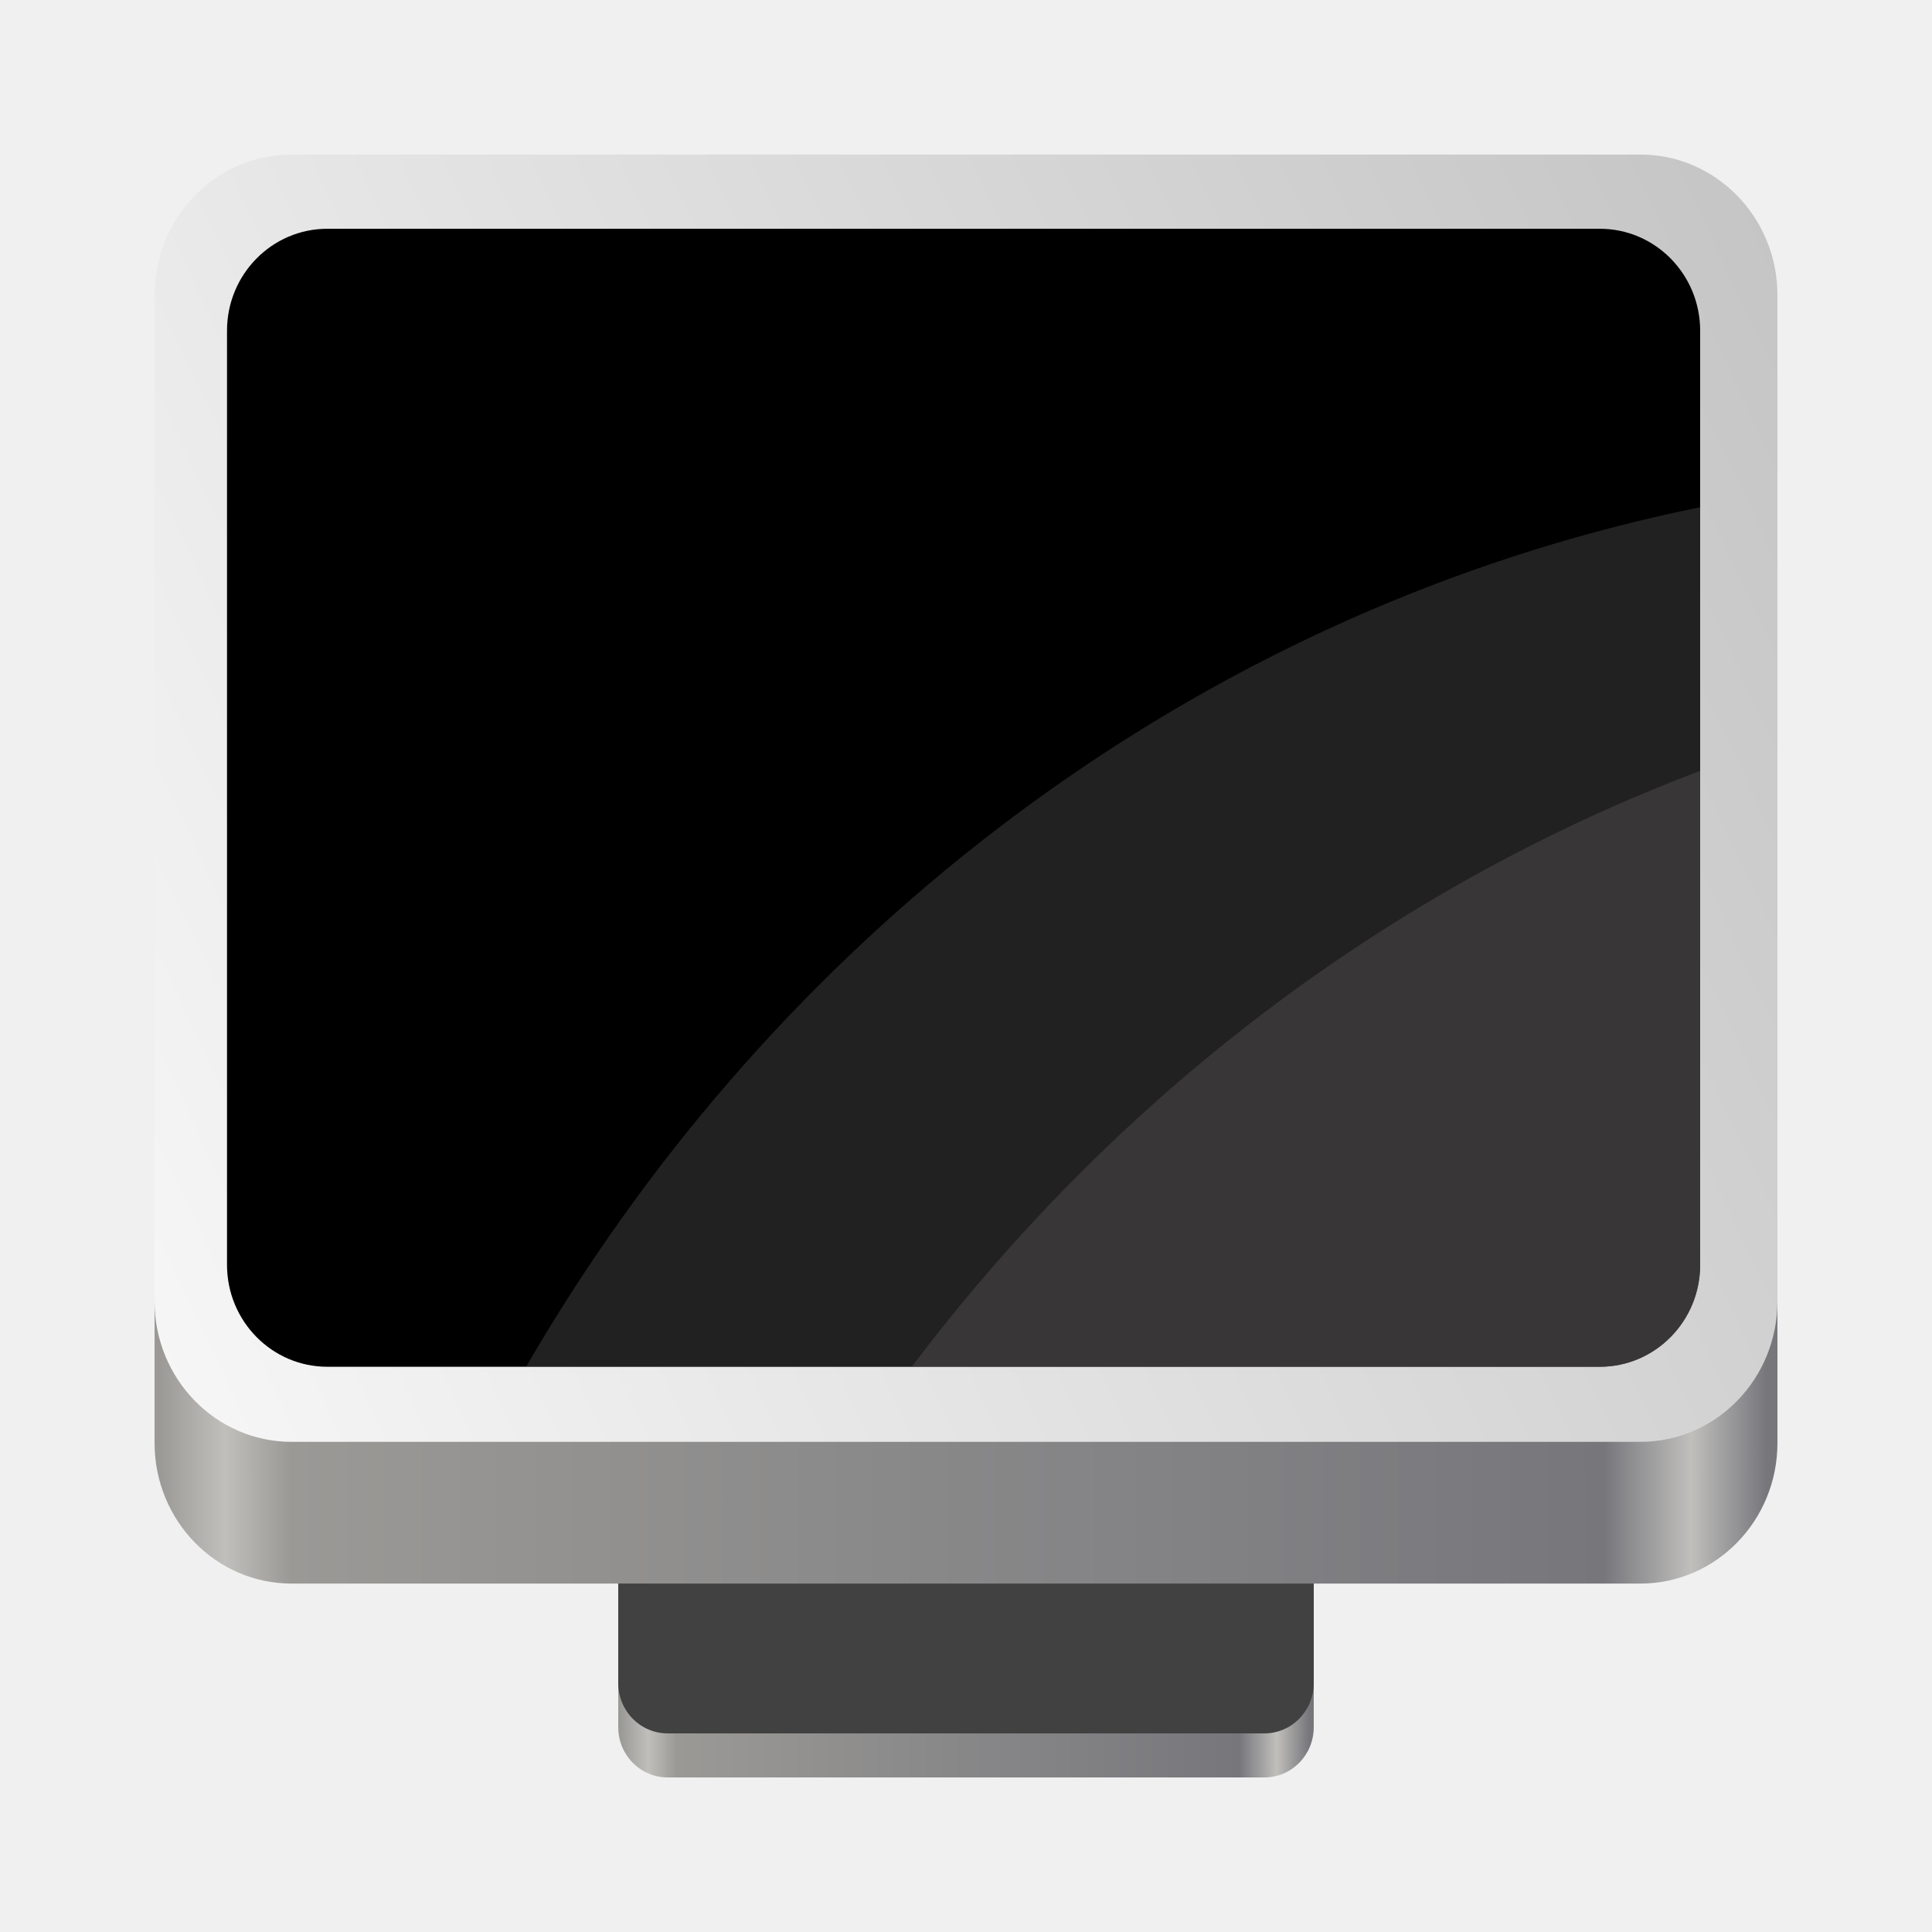
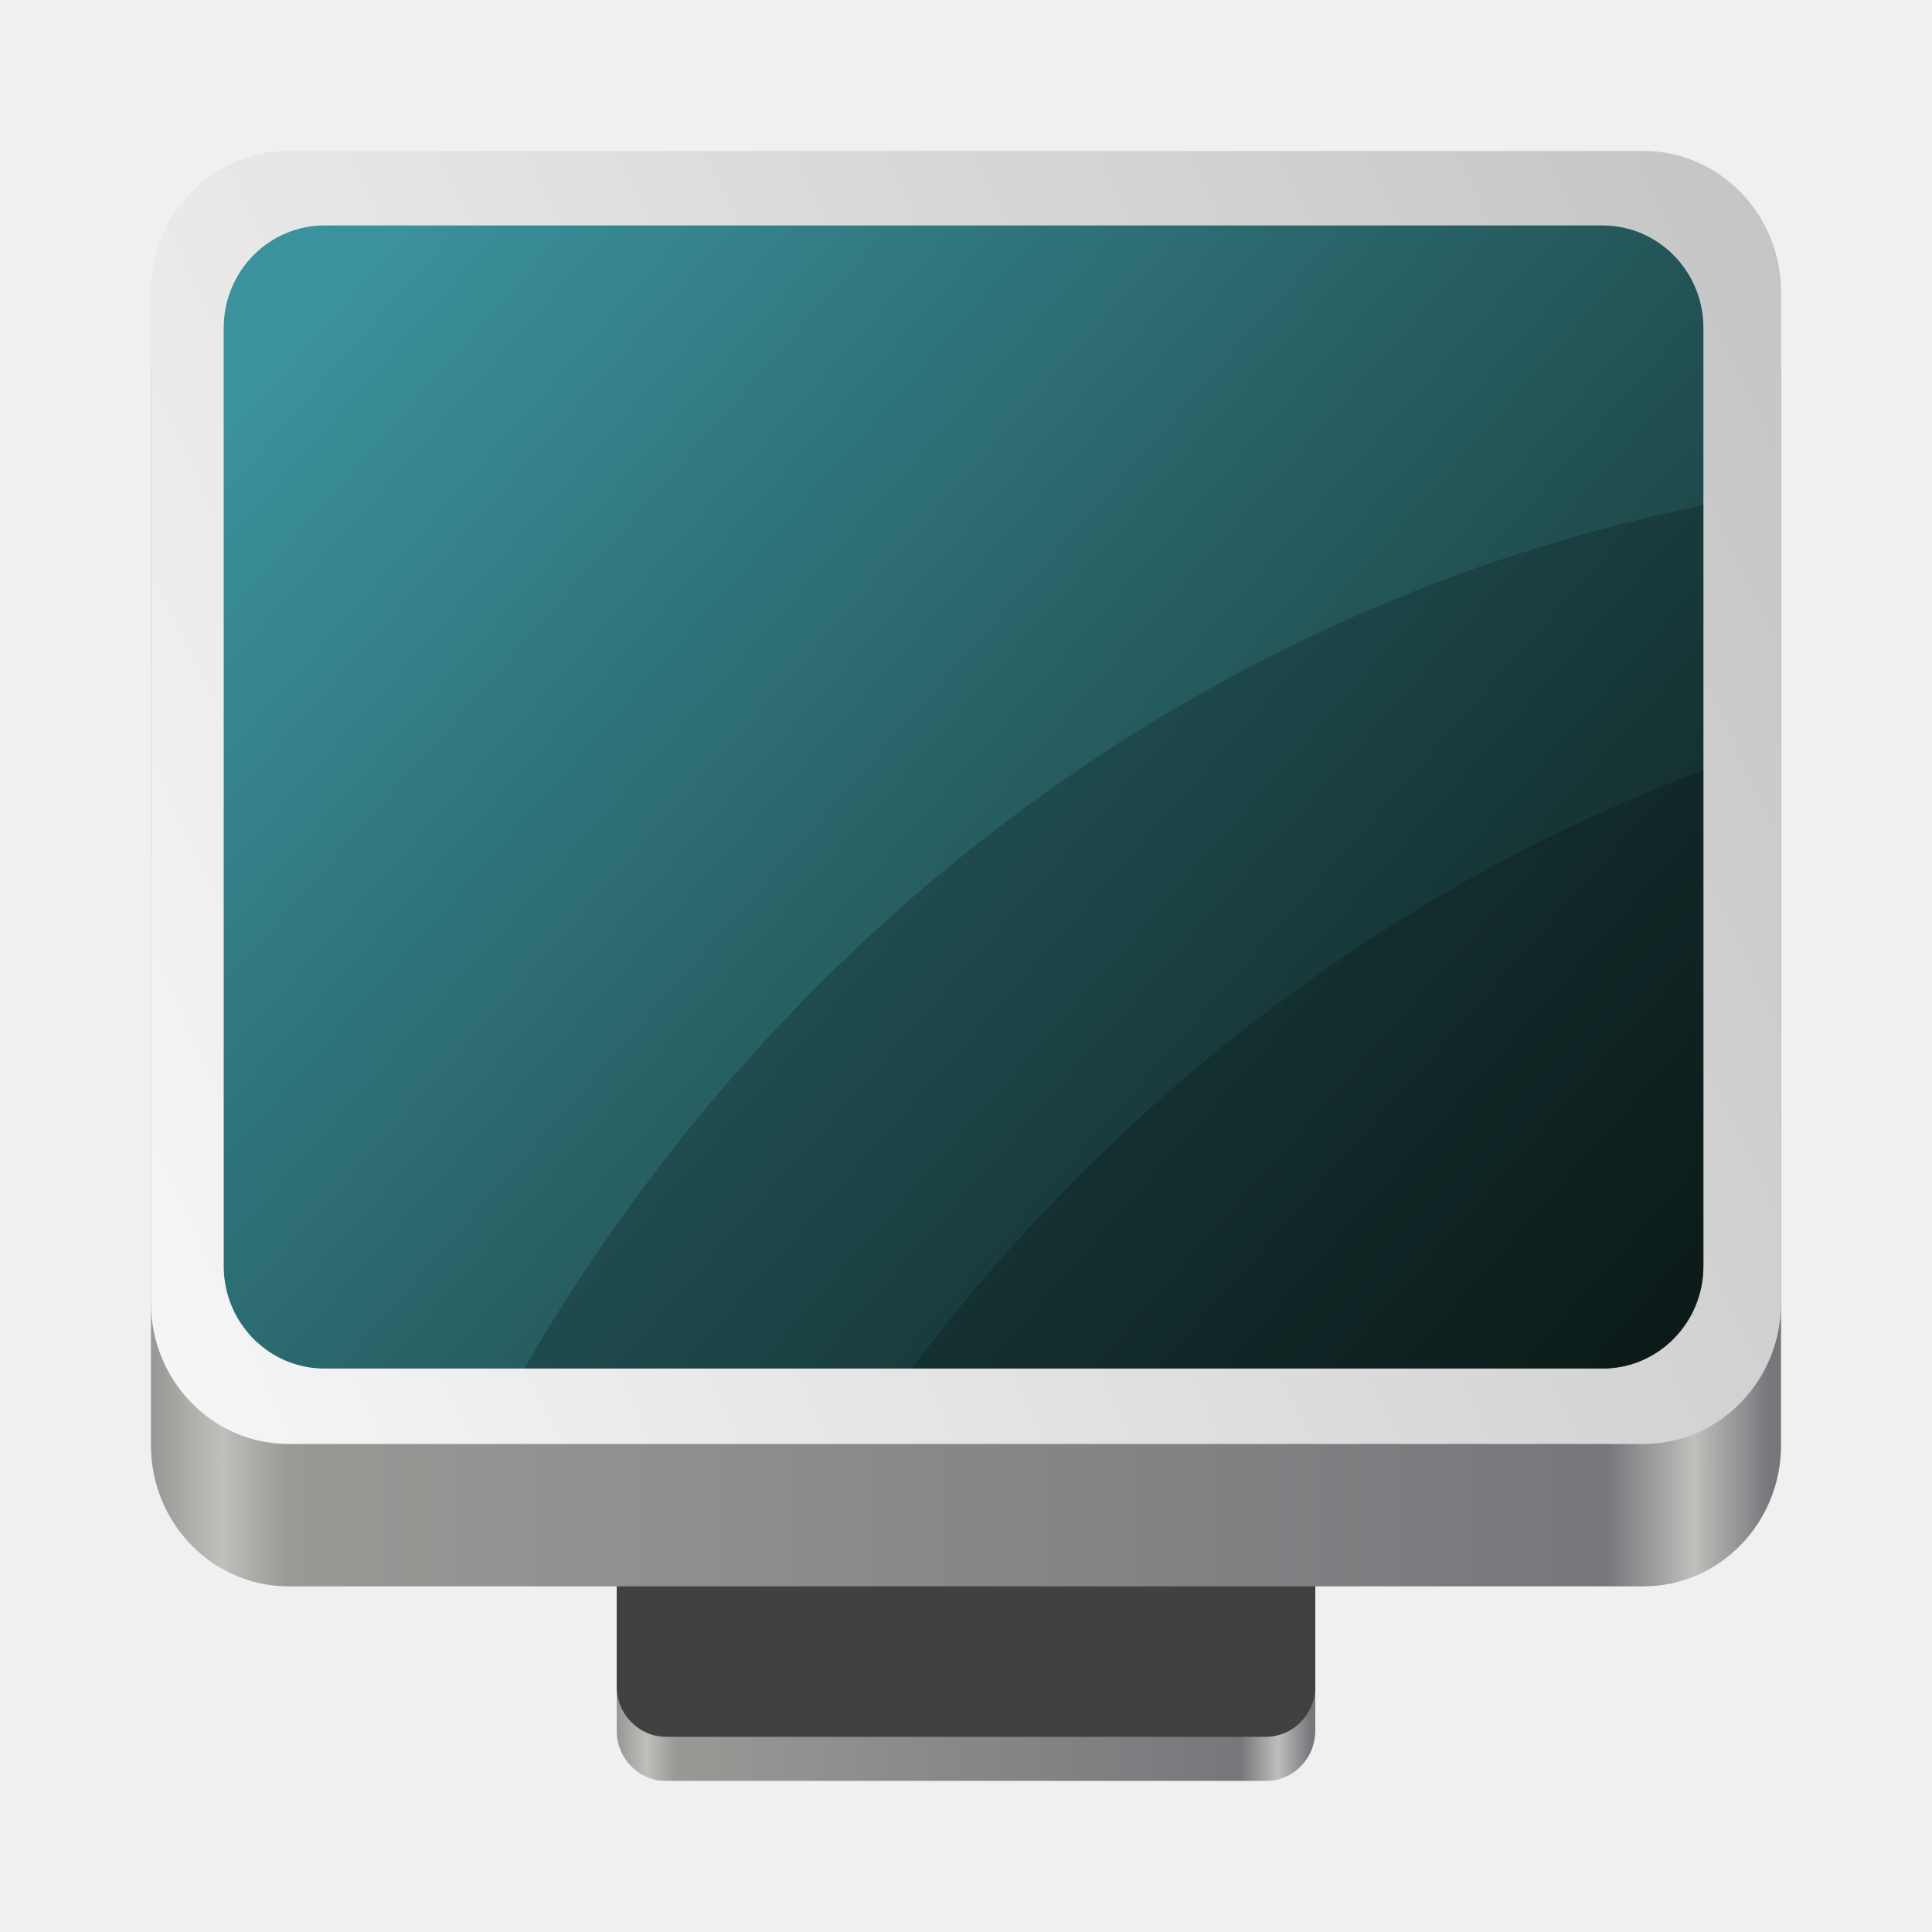
<svg xmlns="http://www.w3.org/2000/svg" width="64" height="64" viewBox="0 0 64 64" fill="none">
  <mask id="mask0_2691_1010" style="mask-type:luminance" maskUnits="userSpaceOnUse" x="20" y="33" width="24" height="26">
-     <path d="M20.48 33.311H43.52V58.88H20.48V33.311Z" fill="white" />
+     <path d="M20.429 33.317H43.572V59H20.429V33.317Z" fill="white" />
  </mask>
  <g mask="url(#mask0_2691_1010)">
    <mask id="mask1_2691_1010" style="mask-type:luminance" maskUnits="userSpaceOnUse" x="20" y="25" width="24" height="35">
-       <path d="M20.065 25.812H43.935V59.282H20.065V25.812ZM38.14 46.697C38.14 43.404 35.395 40.73 32.007 40.73C28.622 40.73 25.877 43.404 25.877 46.697C25.877 49.993 28.622 52.664 32.007 52.664C35.395 52.664 38.14 49.993 38.14 46.697Z" fill="white" />
+       <path d="M20.012 25.785H43.988V59.404H20.012V25.785ZM38.167 46.763C38.167 43.455 35.41 40.769 32.007 40.769C28.607 40.769 25.85 43.455 25.85 46.763C25.85 50.074 28.607 52.757 32.007 52.757C35.41 52.757 38.167 50.074 38.167 46.763Z" fill="white" />
    </mask>
    <g mask="url(#mask1_2691_1010)">
-       <path d="M22.12 33.821H41.88C42.787 33.821 43.52 34.566 43.52 35.488V57.213C43.52 58.137 42.787 58.88 41.88 58.88H22.12C21.212 58.88 20.48 58.137 20.48 57.213V35.488C20.48 34.566 21.212 33.821 22.12 33.821Z" fill="url(#paint0_linear_2691_1010)" />
+       <path d="M22.075 33.829H41.924C42.835 33.829 43.571 34.577 43.571 35.503V57.325C43.571 58.254 42.835 59 41.924 59H22.075C21.164 59 20.428 58.254 20.428 57.325V35.503C20.428 34.577 21.164 33.829 22.075 33.829Z" fill="url(#paint0_linear_2691_1010)" />
    </g>
  </g>
  <mask id="mask2_2691_1010" style="mask-type:luminance" maskUnits="userSpaceOnUse" x="20" y="32" width="24" height="26">
-     <path d="M20.48 32.175H43.52V57.744H20.48V32.175Z" fill="white" />
+     <path d="M20.429 32.176H43.572V57.859H20.429V32.176Z" fill="white" />
  </mask>
  <g mask="url(#mask2_2691_1010)">
    <mask id="mask3_2691_1010" style="mask-type:luminance" maskUnits="userSpaceOnUse" x="20" y="25" width="24" height="34">
-       <path d="M20.065 25.333H43.935V58.802H20.065V25.333ZM38.14 46.217C38.14 42.924 35.395 40.25 32.007 40.25C28.622 40.25 25.877 42.924 25.877 46.217C25.877 49.513 28.622 52.184 32.007 52.184C35.395 52.184 38.14 49.513 38.14 46.217Z" fill="white" />
+       <path d="M20.012 25.303H43.988V58.922H20.012V25.303ZM38.167 46.281C38.167 42.973 35.41 40.287 32.007 40.287C28.607 40.287 25.85 42.973 25.85 46.281C25.85 49.592 28.607 52.275 32.007 52.275C35.41 52.275 38.167 49.592 38.167 46.281Z" fill="white" />
    </mask>
    <g mask="url(#mask3_2691_1010)">
-       <path d="M22.12 32.365H41.88C42.787 32.365 43.52 33.107 43.52 34.032V55.754C43.52 56.679 42.787 57.421 41.88 57.421H22.12C21.212 57.421 20.48 56.679 20.48 55.754V34.032C20.48 33.107 21.212 32.365 22.12 32.365Z" fill="#414141" />
+       <path d="M22.075 32.367H41.924C42.835 32.367 43.571 33.113 43.571 34.041V55.86C43.571 56.789 42.835 57.535 41.924 57.535H22.075C21.164 57.535 20.428 56.789 20.428 55.86V34.041C20.428 33.113 21.164 32.367 22.075 32.367Z" fill="#414141" />
    </g>
  </g>
-   <path d="M58.88 12.535V47.8C58.88 50.371 56.847 52.458 54.342 52.458H9.657C7.152 52.458 5.12 50.371 5.12 47.8V12.535C5.12 9.964 7.152 7.877 9.657 7.877H54.342C56.847 7.877 58.88 9.964 58.88 12.535Z" fill="url(#paint1_linear_2691_1010)" />
-   <path d="M58.88 9.779V43.105C58.88 45.678 56.847 47.763 54.343 47.763H9.658C7.152 47.763 5.12 45.678 5.12 43.105V9.779C5.12 7.207 7.152 5.12 9.658 5.12H54.343C56.847 5.12 58.88 7.207 58.88 9.779Z" fill="url(#paint2_linear_2691_1010)" />
-   <path d="M10.845 7.578H52.997C54.832 7.578 56.32 9.092 56.32 10.955V41.899C56.32 43.762 54.832 45.276 52.997 45.276H10.845C9.007 45.276 7.52 43.762 7.52 41.899V10.955C7.52 9.092 9.007 7.578 10.845 7.578Z" fill="black" />
+   <path d="M59 12.448V47.87C59 50.453 56.958 52.55 54.442 52.55H9.558C7.041 52.55 5 50.453 5 47.87V12.448C5 9.866 7.041 7.769 9.558 7.769H54.442C56.958 7.769 59 9.866 59 12.448Z" fill="url(#paint1_linear_2691_1010)" />
+   <path d="M59 9.679V43.154C59 45.739 56.958 47.833 54.442 47.833H9.558C7.042 47.833 5 45.739 5 43.154V9.679C5 7.097 7.042 5 9.558 5H54.442C56.958 5 59 7.097 59 9.679Z" fill="url(#paint2_linear_2691_1010)" />
+   <path d="M10.75 7.469H53.091C54.934 7.469 56.428 8.989 56.428 10.861V41.943C56.428 43.815 54.934 45.335 53.091 45.335H10.75C8.905 45.335 7.411 43.815 7.411 41.943V10.861C7.411 8.989 8.905 7.469 10.75 7.469Z" fill="url(#paint3_linear_2691_1010)" />
  <mask id="mask4_2691_1010" style="mask-type:alpha" maskUnits="userSpaceOnUse" x="7" y="7" width="50" height="39">
-     <path d="M10.845 7.578H52.997C54.832 7.578 56.32 9.092 56.32 10.955V41.899C56.32 43.762 54.832 45.276 52.997 45.276H10.845C9.007 45.276 7.52 43.762 7.52 41.899V10.955C7.52 9.092 9.007 7.578 10.845 7.578Z" fill="black" />
+     <path d="M10.75 7.469H53.091C54.934 7.469 56.428 8.989 56.428 10.861V41.943C56.428 43.815 54.934 45.335 53.091 45.335H10.75C8.905 45.335 7.411 43.815 7.411 41.943V10.861C7.411 8.989 8.905 7.469 10.75 7.469Z" fill="black" />
  </mask>
  <g mask="url(#mask4_2691_1010)">
-     <ellipse cx="67.52" cy="77.12" rx="58.56" ry="61.44" fill="#625F5F" fill-opacity="0.35" />
-     <ellipse cx="76.16" cy="83.36" rx="58.56" ry="61.44" fill="#625F5F" fill-opacity="0.35" />
+     <ellipse opacity="0.2" cx="67.678" cy="77.322" rx="58.821" ry="61.714" fill="black" />
+     <ellipse opacity="0.2" cx="76.357" cy="83.589" rx="58.821" ry="61.714" fill="black" />
  </g>
  <defs>
-     <linearGradient id="paint0_linear_2691_1010" x1="20.537" y1="58.462" x2="43.367" y2="58.462" gradientUnits="userSpaceOnUse">
+     <linearGradient id="paint0_linear_2691_1010" x1="20.485" y1="58.581" x2="43.417" y2="58.581" gradientUnits="userSpaceOnUse">
      <stop stop-color="#9A9996" />
      <stop offset="0.041" stop-color="#C0BFBC" />
      <stop offset="0.082" stop-color="#9A9996" />
      <stop offset="0.899" stop-color="#77767B" />
      <stop offset="0.953" stop-color="#C0BFBC" />
      <stop offset="1" stop-color="#77767B" />
    </linearGradient>
-     <linearGradient id="paint1_linear_2691_1010" x1="5.253" y1="51.716" x2="58.523" y2="51.716" gradientUnits="userSpaceOnUse">
+     <linearGradient id="paint1_linear_2691_1010" x1="5.133" y1="51.804" x2="58.641" y2="51.804" gradientUnits="userSpaceOnUse">
      <stop stop-color="#9A9996" />
      <stop offset="0.041" stop-color="#C0BFBC" />
      <stop offset="0.082" stop-color="#9A9996" />
      <stop offset="0.899" stop-color="#77767B" />
      <stop offset="0.953" stop-color="#C0BFBC" />
      <stop offset="1" stop-color="#77767B" />
    </linearGradient>
-     <linearGradient id="paint2_linear_2691_1010" x1="76.4" y1="4.873" x2="-8.284" y2="44.685" gradientUnits="userSpaceOnUse">
+     <linearGradient id="paint2_linear_2691_1010" x1="76.598" y1="4.752" x2="-8.464" y2="44.742" gradientUnits="userSpaceOnUse">
      <stop stop-color="#B8B8B8" />
      <stop offset="1" stop-color="white" />
    </linearGradient>
+     <linearGradient id="paint3_linear_2691_1010" x1="12.5" y1="8.5" x2="54" y2="45" gradientUnits="userSpaceOnUse">
+       <stop stop-color="#3B919C" />
+       <stop offset="1" stop-color="#122A27" />
+     </linearGradient>
  </defs>
</svg>
